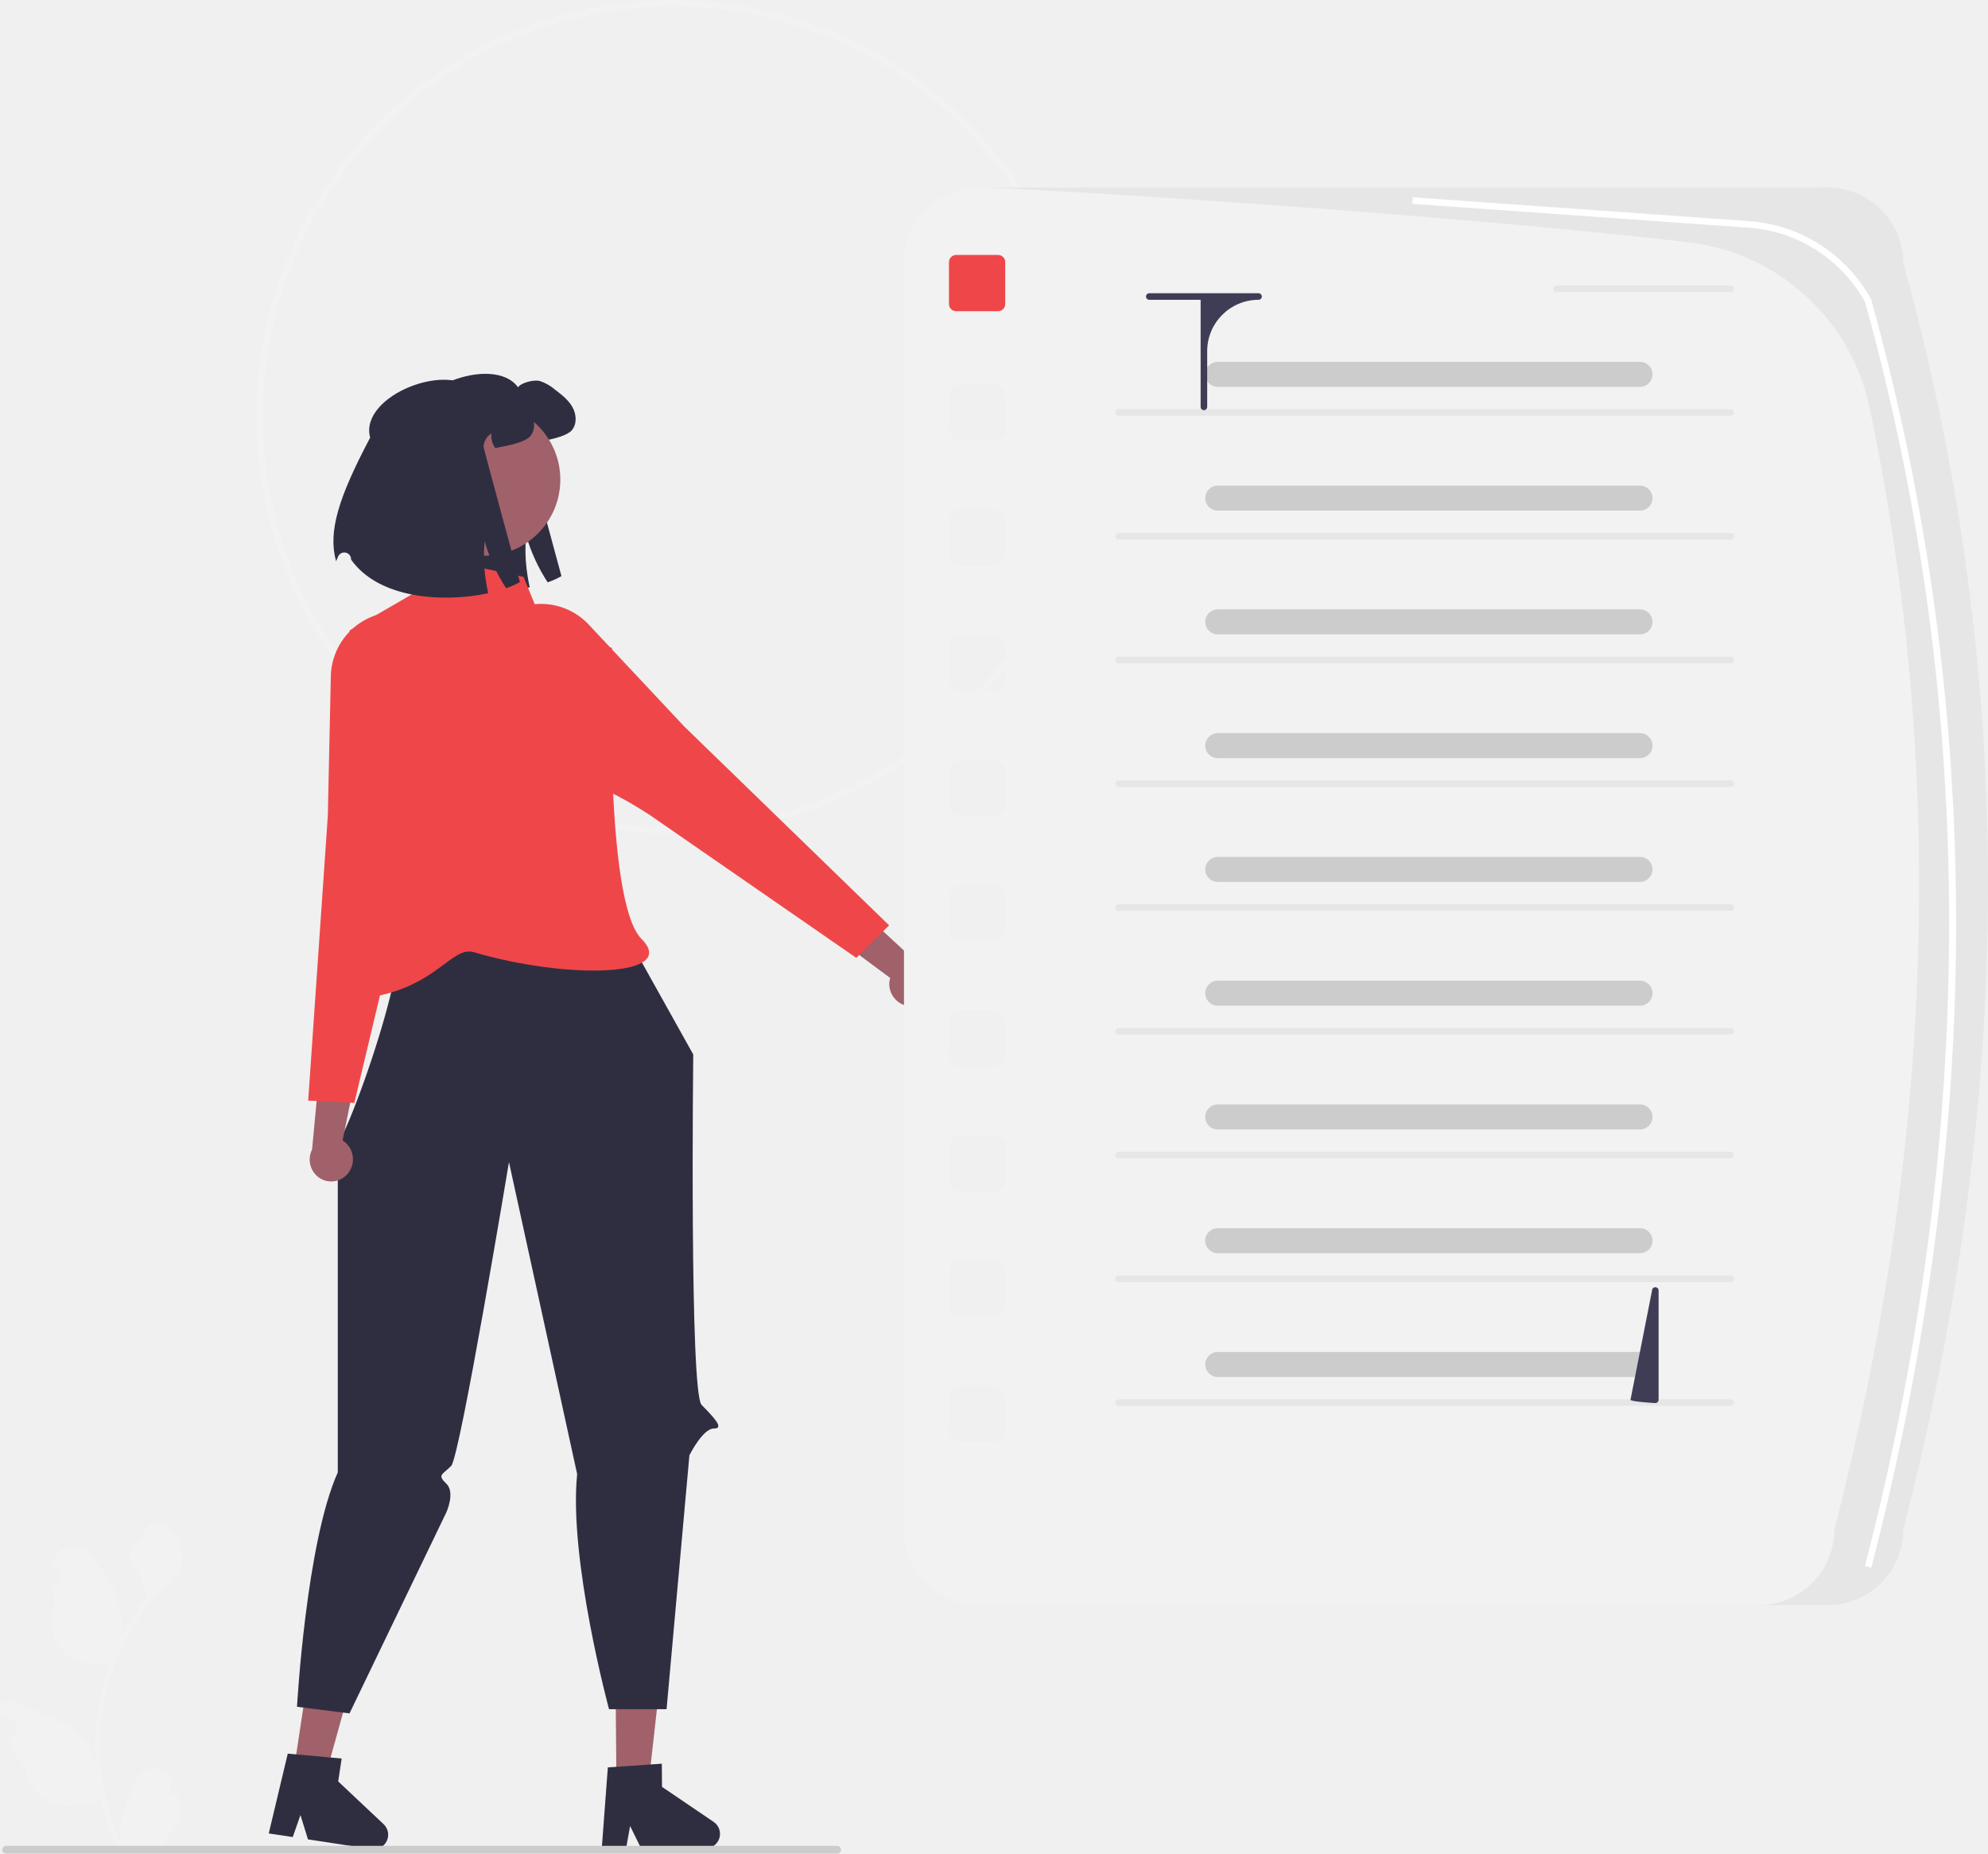
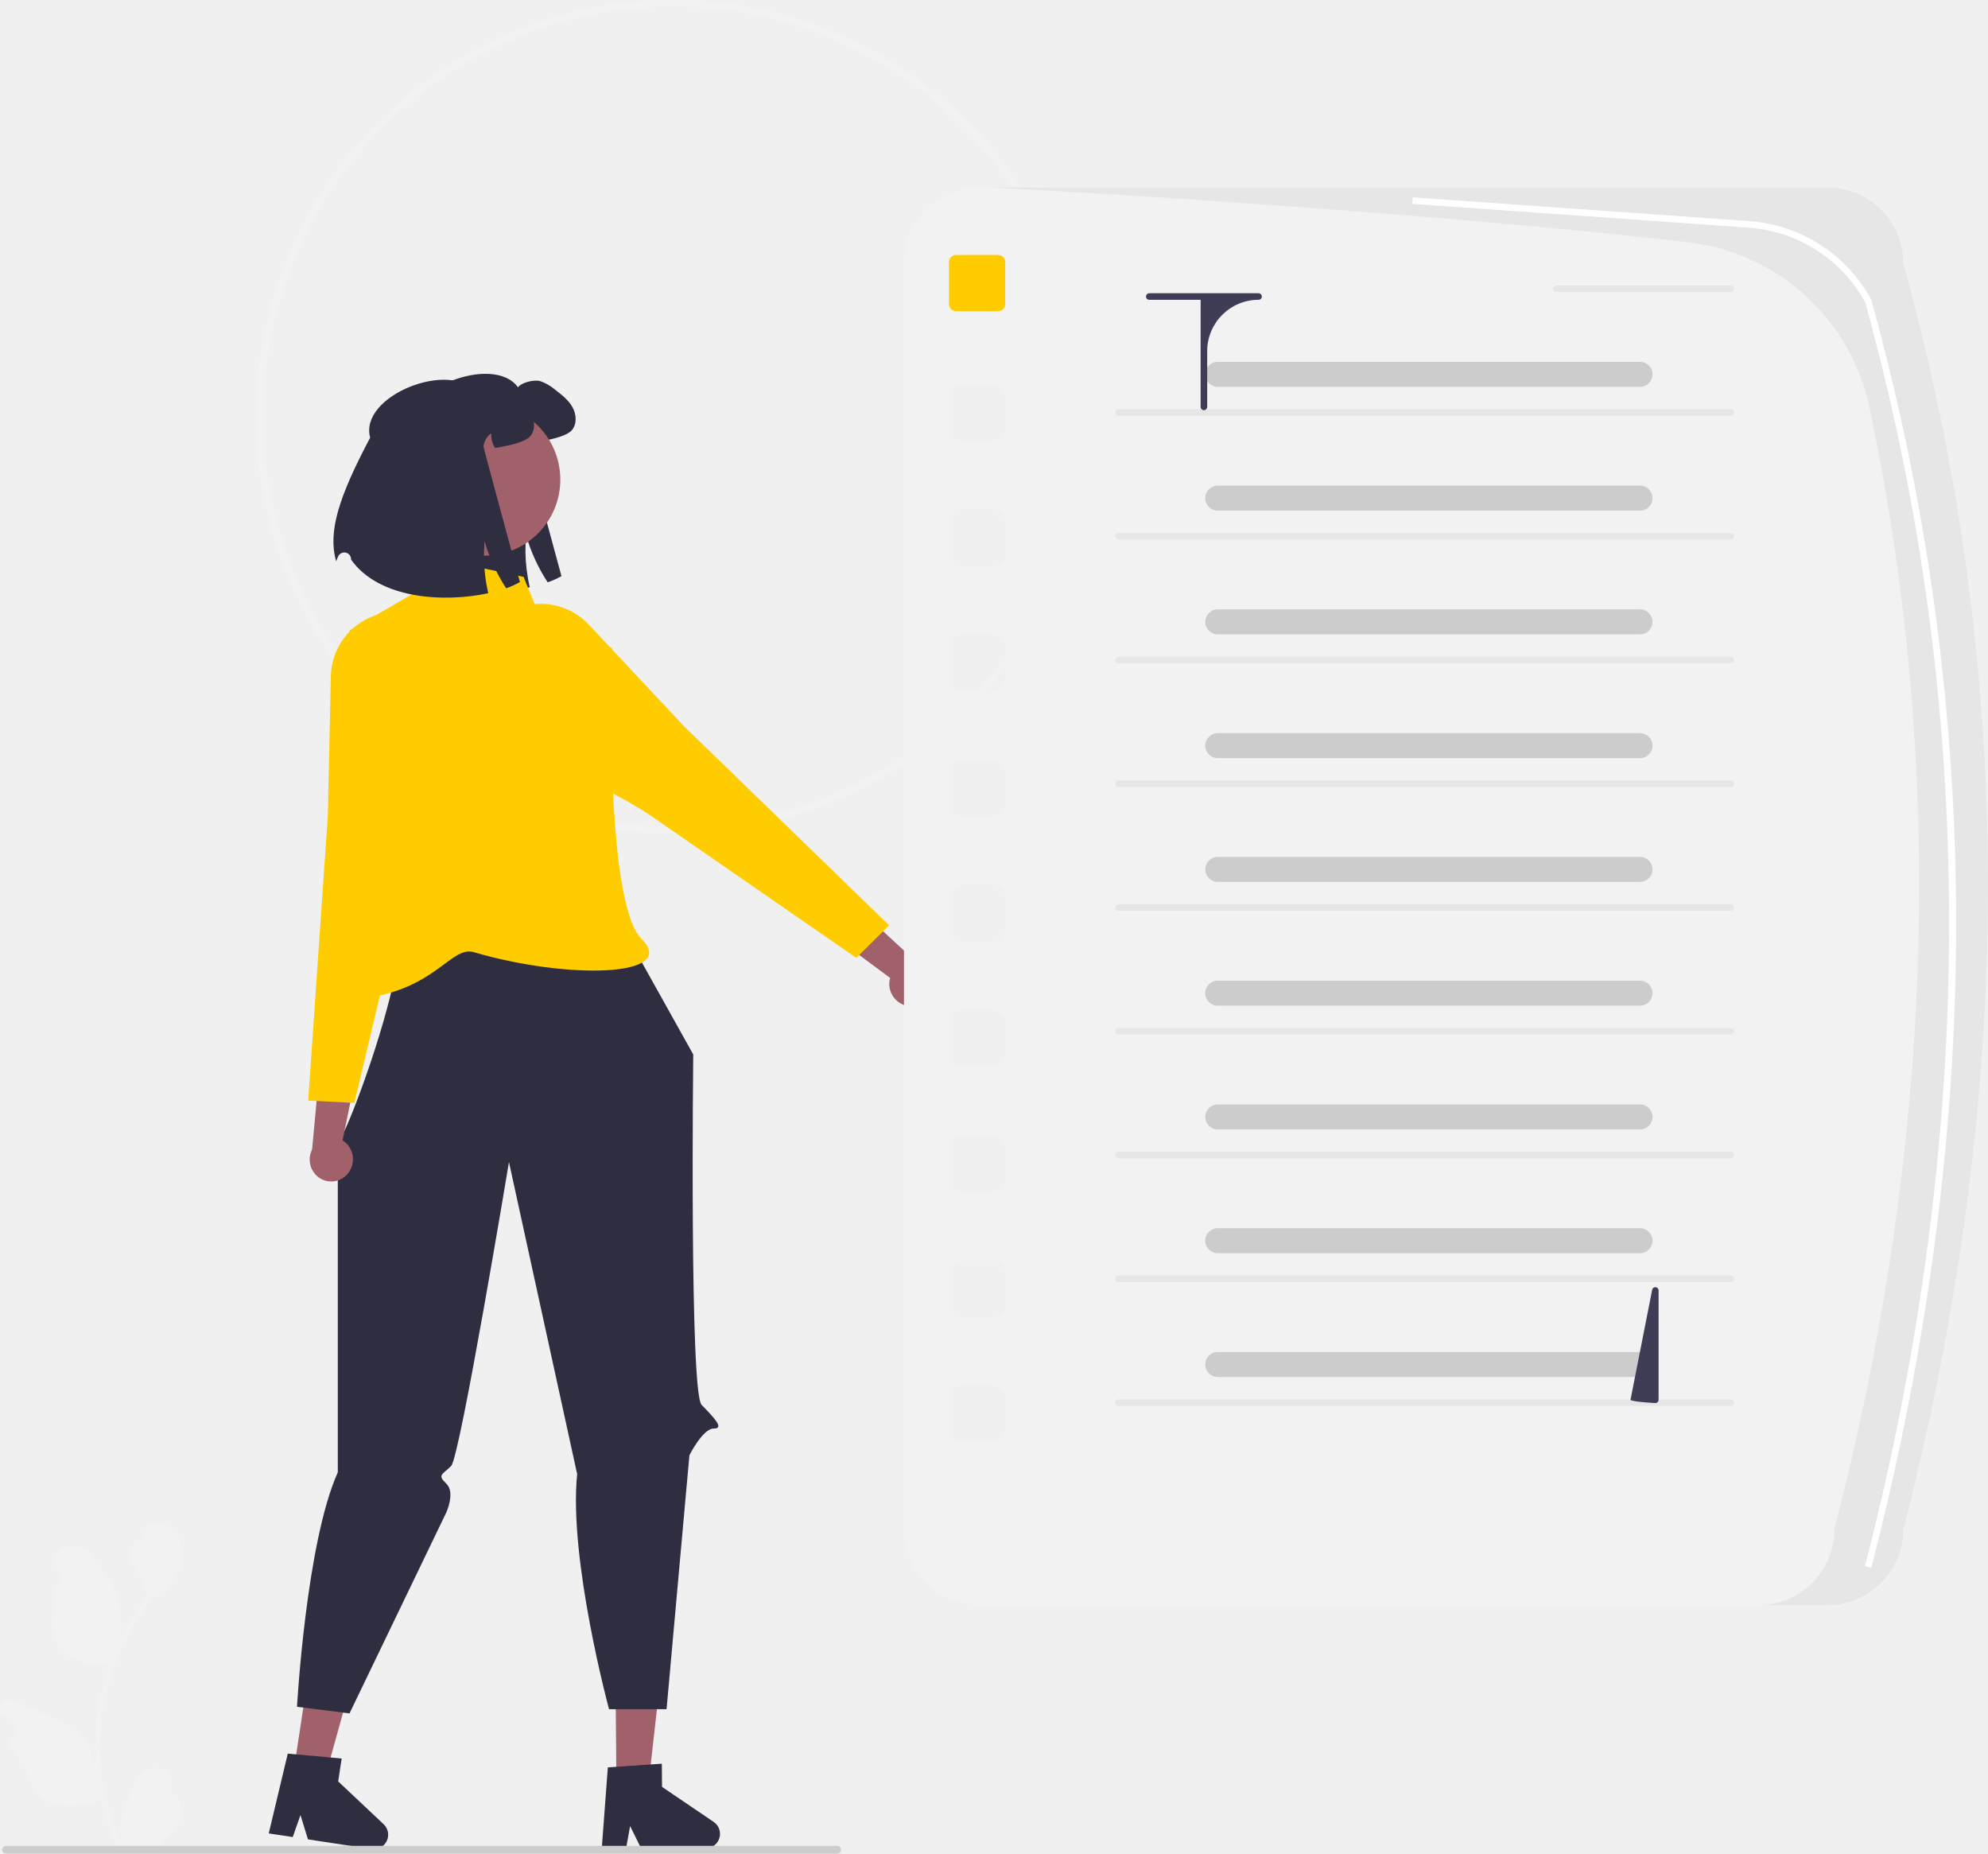
<svg xmlns="http://www.w3.org/2000/svg" data-name="Layer 1" width="605.924" height="564.849" viewBox="0 0 605.924 564.849">
  <path d="M502.152,421.575a127,127,0,1,1,127-127h0A127.144,127.144,0,0,1,502.152,421.575Zm0-252a125,125,0,1,0,125,125A125,125,0,0,0,502.152,169.575Z" transform="translate(-297.0382 -167.5753)" fill="#f2f2f2" />
  <path d="M422.513,299.128c-3.529-12.867,24.936-23.901,32.41-13.539,1.039-1.473,4.881-2.368,6.643-1.916a13.745,13.745,0,0,1,4.691,2.675c1.988,1.527,4.049,3.109,5.269,5.305,1.229,2.187,1.419,5.17-.235,7.068-1.311,1.509-5.179,2.485-7.149,2.883-1.374.28-2.531.506-3.525.669a6.739,6.739,0,0,1-1.175-4.456,5.47,5.47,0,0,0-2.386,4.013c-.027.334,11.108,41.304,11.108,41.304a24.287,24.287,0,0,1-4.203,1.889,52.848,52.848,0,0,1-6.553-14.28,45.761,45.761,0,0,0,.127,10.168,55.944,55.944,0,0,0,.958,5.631c-13.232,2.856-33.133,1.916-41.792-10.231l-.004-.151a2.067,2.067,0,0,0-3.993-.721c-.21.536-.403 1-.576,1.369C409.607,327.788,412.87,317.349,422.513,299.128Z" transform="translate(-297.0382 -167.5753)" fill="#2f2e41" />
  <polygon points="187.875 543.116 197.734 543.033 202.098 504.12 187.548 504.243 187.875 543.116" fill="#a0616a" />
  <path d="M514.56,722.76,498.815,712.08l-.059-7.055-3.386.227-10.496.724-2.573.171-1.868,24.935,7.396-.067,1.26-6.991,3.431,6.956,19.601-.164a4.408,4.408,0,0,0,2.439-8.055Z" transform="translate(-297.0382 -167.5753)" fill="#2f2e41" />
  <polygon points="89.571 539.272 99.318 540.754 109.798 503.025 95.412 500.839 89.571 539.272" fill="#a0616a" />
  <path d="M413.967,723.464l-13.853-13.042,1.06-6.975-3.379-.313-10.478-.95-2.568-.239-5.798,24.323,7.313,1.107,2.353-6.703,2.285,7.412,19.379,2.947a4.408,4.408,0,0,0,3.685-7.566Z" transform="translate(-297.0382 -167.5753)" fill="#2f2e41" />
  <path d="M480.379,438.829l27.953,50.064S507.165,591.858,510.88,595.677s7.078,7.244,3.715,7.213-7.434,8.153-7.434,8.153l-6.957,77.364h-17.543s-12.344-45.623-9.713-71.64l-20.782-95.077s-14.93,89.913-17.621,92.604-4.314,2.672-1.484,5.372,0,8.808,0,8.808l-29.498,61.221-16-2.018s2.774-49.979,12.433-71.435V514.848c-.728,8.693,33.303-79.296,12.493-72.691C419.072,440.067,480.379,438.829,480.379,438.829Z" transform="translate(-297.0382 -167.5753)" fill="#2f2e41" />
-   <path d="M456.62,343.367l-28.416-6.028-5.642,11.357-19,11s12.247,50.076,12.177,57.119c-.177,17.881-28.788,57.965-7.177,54.881s26-16,32.938-13.958c28.622,8.426,62.638,7.533,51.062-4.042s-8.989-88.627-8.989-88.627l-22.42-10.595Z" transform="translate(-297.0382 -167.5753)" fill="#ef4749" />
+   <path d="M456.62,343.367l-28.416-6.028-5.642,11.357-19,11s12.247,50.076,12.177,57.119c-.177,17.881-28.788,57.965-7.177,54.881s26-16,32.938-13.958c28.622,8.426,62.638,7.533,51.062-4.042s-8.989-88.627-8.989-88.627l-22.42-10.595Z" transform="translate(-297.0382 -167.5753)" fill="#FFCC00" />
  <path d="M403.025,525.222a6.821,6.821,0,0,0-.702-9.488,6.544,6.544,0,0,0-.876-.634l4.751-23.317-10.984-6.574-3.055,32.646a6.802,6.802,0,0,0,1.568,8.155,6.51,6.51,0,0,0,9.183-.651Q402.968,525.291,403.025,525.222Z" transform="translate(-297.0382 -167.5753)" fill="#a0616a" />
-   <path d="M396.958,416.117l.914-42.49a20.023,20.023,0,0,1,20.949-19.572h0c8.682.406,6.369,3.875,8.675,12.256,3.748,13.623,5.189,21.497,4.284,23.404-.306.646-.629,1.264-.939,1.86-1.599,3.065-2.753,5.28.182,7.402a14.657,14.657,0,0,0,3.755,1.778c1.325.471,2.282.811,2.349,1.56.065.725-.754,1.477-3.02,2.773-6.084,3.482-11.361,24.295-11.412,24.501l-17.656,74.064-14.065-.698Z" transform="translate(-297.0382 -167.5753)" fill="#ef4749" />
+   <path d="M396.958,416.117l.914-42.49a20.023,20.023,0,0,1,20.949-19.572h0c8.682.406,6.369,3.875,8.675,12.256,3.748,13.623,5.189,21.497,4.284,23.404-.306.646-.629,1.264-.939,1.86-1.599,3.065-2.753,5.28.182,7.402a14.657,14.657,0,0,0,3.755,1.778c1.325.471,2.282.811,2.349,1.56.065.725-.754,1.477-3.02,2.773-6.084,3.482-11.361,24.295-11.412,24.501l-17.656,74.064-14.065-.698Z" transform="translate(-297.0382 -167.5753)" fill="#FFCC00" />
  <path d="M573.94,474.17a6.821,6.821,0,0,1-5.816-7.529,6.543,6.543,0,0,1,.228-1.057l-19.113-14.177,3.782-12.229,24.082,22.251a6.802,6.802,0,0,1,4.281,7.116,6.51,6.51,0,0,1-7.268,5.651Q574.028,474.184,573.94,474.17Z" transform="translate(-297.0382 -167.5753)" fill="#a0616a" />
-   <path d="M568.031,449.55l-10,9.916-62.616-43.317c-.176-.119-18.006-12.081-24.859-10.608-2.552.549-3.663.536-4.1-.046-.45-.602.035-1.495.706-2.73a14.657,14.657,0,0,0,1.607-3.831c.767-3.54-1.572-4.416-4.81-5.629-.629-.236-1.282-.48-1.941-.756-1.947-.815-6.135-7.637-12.447-20.278-3.883-7.777-7.921-8.813-1.732-14.915h0a20.023,20.023,0,0,1,28.663.569l29.065,31.007Z" transform="translate(-297.0382 -167.5753)" fill="#ef4749" />
+   <path d="M568.031,449.55l-10,9.916-62.616-43.317c-.176-.119-18.006-12.081-24.859-10.608-2.552.549-3.663.536-4.1-.046-.45-.602.035-1.495.706-2.73a14.657,14.657,0,0,0,1.607-3.831c.767-3.54-1.572-4.416-4.81-5.629-.629-.236-1.282-.48-1.941-.756-1.947-.815-6.135-7.637-12.447-20.278-3.883-7.777-7.921-8.813-1.732-14.915h0a20.023,20.023,0,0,1,28.663.569l29.065,31.007Z" transform="translate(-297.0382 -167.5753)" fill="#FFCC00" />
  <circle cx="147.594" cy="146.155" r="23.183" fill="#a0616a" />
  <path d="M409.86,300.936c-3.529-12.867,24.936-23.901,32.41-13.539,1.039-1.473,4.881-2.368,6.643-1.916a13.745,13.745,0,0,1,4.691,2.675c1.988,1.527,4.049,3.109,5.269,5.305,1.229,2.187,1.419,5.17-.235,7.068-1.311,1.509-5.179,2.485-7.149,2.883-1.374.28-2.531.506-3.525.669a6.739,6.739,0,0,1-1.175-4.456,5.47,5.47,0,0,0-2.386,4.013c-.027.334,11.108,41.304,11.108,41.304a24.286,24.286,0,0,1-4.203,1.889,52.848,52.848,0,0,1-6.553-14.28,45.761,45.761,0,0,0,.127,10.168,55.944,55.944,0,0,0,.958,5.631c-13.232,2.856-33.133,1.916-41.792-10.231l-.004-.151a2.067,2.067,0,0,0-3.993-.721c-.21.536-.403 1-.576,1.369C396.954,329.595,400.217,319.156,409.86,300.936Z" transform="translate(-297.0382 -167.5753)" fill="#2f2e41" />
  <path d="M418.533,288.816" transform="translate(-297.0382 -167.5753)" fill="#2f2e41" />
  <path d="M351.297,714.737a2.269,2.269,0,0,1-1.645-3.933l.155-.618q-.031-.074-.062-.148a6.094,6.094,0,0,0-11.241.042c-1.839,4.428-4.179,8.864-4.756,13.546a18.029,18.029,0,0,0,.316,6.2,72.282,72.282,0,0,1-6.575-30.021,69.766,69.766,0,0,1,.433-7.783q.358-3.178.995-6.31A73.119,73.119,0,0,1,343.418,654.722a19.459,19.459,0,0,0,8.093-8.397,14.843,14.843,0,0,0,1.35-4.056c-.394.052-1.486-5.949-1.188-6.317-.549-.833-1.532-1.247-2.131-2.06-2.982-4.043-7.091-3.337-9.236,2.157-4.582,2.313-4.627,6.148-1.815,9.837,1.789,2.347,2.035,5.522,3.604,8.035-.162.207-.329.407-.491.614a73.591,73.591,0,0,0-7.681,12.169,30.592,30.592,0,0,0-1.826-14.21c-1.748-4.217-5.025-7.769-7.91-11.415a6.279,6.279,0,0,0-11.184,3.083q-.009.081-.017.161.643.363,1.259.77a3.078,3.078,0,0,1-1.241,5.602l-.063.01a30.628,30.628,0,0,0,.807,4.579c-3.702,14.316,4.29,19.53,15.701,19.764.252.129.497.258.749.381a75.115,75.115,0,0,0-4.043,19.028,71.245,71.245,0,0,0,.052,11.503l-.019-.136A18.826,18.826,0,0,0,319.759,694.954c-4.946-4.063-11.933-5.559-17.268-8.824a3.533,3.533,0,0,0-5.411,3.437l.022.143A20.674,20.674,0,0,1,299.42,690.827q.643.363,1.259.77a3.078,3.078,0,0,1-1.241,5.602l-.063.01c-.045.006-.084.013-.129.019a30.655,30.655,0,0,0,5.639,8.829c2.315,12.497,12.256,13.683,22.89,10.044h.006a75.092,75.092,0,0,0,5.044,14.726h18.02c.065-.2.123-.407.181-.607a20.475,20.475,0,0,1-4.986-.297c1.337-1.641,2.674-3.294,4.011-4.935a1.121,1.121,0,0,0,.084-.097c.678-.84,1.363-1.673,2.041-2.512l0-.001a29.99,29.99,0,0,0-.879-7.64Z" transform="translate(-297.0382 -167.5753)" fill="#f2f2f2" />
  <path d="M297.706,731.235a1.186,1.186,0,0,0,1.19,1.19h253.29a1.19,1.19,0,0,0,0-2.38h-253.29A1.187,1.187,0,0,0,297.706,731.235Z" transform="translate(-297.0382 -167.5753)" fill="#ccc" />
  <path d="M851.181,224.696H595.658a23.096,23.096,0,0,0-23.096,23.096V633.6a23.096,23.096,0,0,0,23.096,23.096H851.181a23.096,23.096,0,0,0,23.096-23.096c33.896-131.114,34.939-259.794,0-385.809A23.096,23.096,0,0,0,851.181,224.696ZM603.42,603.242a3.739,3.739,0,0,1-3.739,3.739h-9.665a3.739,3.739,0,0,1-3.739-3.739v-9.665a3.739,3.739,0,0,1,3.739-3.739h9.665a3.739,3.739,0,0,1,3.739,3.739Zm0-38.143a3.739,3.739,0,0,1-3.739,3.739h-9.665a3.739,3.739,0,0,1-3.739-3.739v-9.665a3.739,3.739,0,0,1,3.739-3.739h9.665a3.739,3.739,0,0,1,3.739,3.739Zm0-38.143a3.739,3.739,0,0,1-3.739,3.739h-9.665a3.739,3.739,0,0,1-3.739-3.739V517.292a3.739,3.739,0,0,1,3.739-3.739h9.665a3.739,3.739,0,0,1,3.739,3.739Zm0-38.143a3.739,3.739,0,0,1-3.739,3.739h-9.665a3.739,3.739,0,0,1-3.739-3.739V479.149a3.739,3.739,0,0,1,3.739-3.739h9.665a3.739,3.739,0,0,1,3.739,3.739Zm0-38.143a3.739,3.739,0,0,1-3.739,3.739h-9.665a3.739,3.739,0,0,1-3.739-3.739v-9.665a3.739,3.739,0,0,1,3.739-3.739h9.665a3.739,3.739,0,0,1,3.739,3.739Zm0-38.143a3.739,3.739,0,0,1-3.739,3.739h-9.665a3.739,3.739,0,0,1-3.739-3.739v-9.665a3.739,3.739,0,0,1,3.739-3.739h9.665a3.739,3.739,0,0,1,3.739,3.739Zm0-38.143a3.739,3.739,0,0,1-3.739,3.739h-9.665a3.739,3.739,0,0,1-3.739-3.739v-9.665a3.739,3.739,0,0,1,3.739-3.739h9.665a3.739,3.739,0,0,1,3.739,3.739Zm0-38.143a3.739,3.739,0,0,1-3.739,3.739h-9.665a3.739,3.739,0,0,1-3.739-3.739v-9.665a3.739,3.739,0,0,1,3.739-3.739h9.665a3.739,3.739,0,0,1,3.739,3.739Zm0-38.143a3.739,3.739,0,0,1-3.739,3.739h-9.665a3.739,3.739,0,0,1-3.739-3.739v-9.665a3.739,3.739,0,0,1,3.739-3.739h9.665a3.739,3.739,0,0,1,3.739,3.739Z" transform="translate(-297.0382 -167.5753)" fill="#f2f2f2" />
-   <rect x="289.239" y="77.692" width="17.143" height="17.143" rx="2.181" fill="#ef4749" />
+   <rect x="289.239" y="77.692" width="17.143" height="17.143" rx="2.181" fill="#FFCC00" />
  <path d="M824.563,294.267H637.948a1,1,0,0,1,0-2H824.563a1,1,0,0,1,0,2Z" transform="translate(-297.0382 -167.5753)" fill="#e6e6e6" />
  <path d="M824.563,256.553H771.419a1,1,0,0,1,0-2h53.143a1,1,0,1,1,0,2Z" transform="translate(-297.0382 -167.5753)" fill="#e6e6e6" />
  <path d="M824.563,331.981H637.948a1,1,0,0,1,0-2H824.563a1,1,0,0,1,0,2Z" transform="translate(-297.0382 -167.5753)" fill="#e6e6e6" />
  <path d="M824.563,369.696H637.948a1,1,0,0,1,0-2H824.563a1,1,0,0,1,0,2Z" transform="translate(-297.0382 -167.5753)" fill="#e6e6e6" />
  <path d="M824.563,407.41H637.948a1,1,0,0,1,0-2H824.563a1,1,0,0,1,0,2Z" transform="translate(-297.0382 -167.5753)" fill="#e6e6e6" />
  <path d="M824.563,445.124H637.948a1,1,0,0,1,0-2H824.563a1,1,0,1,1,0,2Z" transform="translate(-297.0382 -167.5753)" fill="#e6e6e6" />
  <path d="M824.563,482.838H637.948a1,1,0,0,1,0-2H824.563a1,1,0,0,1,0,2Z" transform="translate(-297.0382 -167.5753)" fill="#e6e6e6" />
  <path d="M824.563,520.553H637.948a1,1,0,0,1,0-2H824.563a1,1,0,0,1,0,2Z" transform="translate(-297.0382 -167.5753)" fill="#e6e6e6" />
  <path d="M824.563,558.267H637.948a1,1,0,0,1,0-2H824.563a1,1,0,0,1,0,2Z" transform="translate(-297.0382 -167.5753)" fill="#e6e6e6" />
  <path d="M824.563,595.982H637.948a1,1,0,0,1,0-2H824.563a1,1,0,0,1,0,2Z" transform="translate(-297.0382 -167.5753)" fill="#e6e6e6" />
  <path d="M796.897,285.463H668.196a3.812,3.812,0,1,1,0-7.624H796.897a3.812,3.812,0,0,1,0,7.624Z" transform="translate(-297.0382 -167.5753)" fill="#ccc" />
  <path d="M796.897,323.177H668.196a3.812,3.812,0,1,1,0-7.624H796.897a3.812,3.812,0,0,1,0,7.624Z" transform="translate(-297.0382 -167.5753)" fill="#ccc" />
  <path d="M796.897,360.891H668.196a3.812,3.812,0,1,1,0-7.624H796.897a3.812,3.812,0,0,1,0,7.624Z" transform="translate(-297.0382 -167.5753)" fill="#ccc" />
  <path d="M796.897,398.606H668.196a3.812,3.812,0,1,1,0-7.624H796.897a3.812,3.812,0,0,1,0,7.624Z" transform="translate(-297.0382 -167.5753)" fill="#ccc" />
  <path d="M796.897,436.32H668.196a3.812,3.812,0,1,1,0-7.624H796.897a3.812,3.812,0,0,1,0,7.624Z" transform="translate(-297.0382 -167.5753)" fill="#ccc" />
  <path d="M796.897,474.034H668.196a3.812,3.812,0,1,1,0-7.624H796.897a3.812,3.812,0,0,1,0,7.624Z" transform="translate(-297.0382 -167.5753)" fill="#ccc" />
  <path d="M796.897,511.748H668.196a3.812,3.812,0,1,1,0-7.624H796.897a3.812,3.812,0,0,1,0,7.624Z" transform="translate(-297.0382 -167.5753)" fill="#ccc" />
  <path d="M796.897,549.463H668.196a3.812,3.812,0,1,1,0-7.624H796.897a3.812,3.812,0,0,1,0,7.624Z" transform="translate(-297.0382 -167.5753)" fill="#ccc" />
  <path d="M796.897,587.177H668.196a3.812,3.812,0,1,1,0-7.624H796.897a3.812,3.812,0,0,1,0,7.624Z" transform="translate(-297.0382 -167.5753)" fill="#ccc" />
  <path d="M680.633,256.932H647.327a1,1,0,0,0,0,2h15.653V291.57a1,1,0,0,0,2,0V274.585a15.653,15.653,0,0,1,15.653-15.653h0a1,1,0,0,0,0-2Z" transform="translate(-297.0382 -167.5753)" fill="#3f3d56" />
  <path d="M801.563,595.125c-.552,0-7.563-.448-7.563-1l6.563-33.307a1,1,0,0,1,2,0v33.307A1,1,0,0,1,801.563,595.125Z" transform="translate(-297.0382 -167.5753)" fill="#3f3d56" />
  <path d="M877.147,247.791a23.096,23.096,0,0,0-23.095-23.096h-258.489c10.451,0,136.032,7.385,216.037,16.706a64.055,64.055,0,0,1,55.278,50.442c23.522,111.911,19.226,225.883-10.731,341.756a23.096,23.096,0,0,1-23.095,23.096h21A23.096,23.096,0,0,0,877.147,633.6C911.044,502.486,912.086,373.806,877.147,247.791Z" transform="translate(-297.0382 -167.5753)" fill="#e6e6e6" />
  <path d="M867.399,645.299l-1.937-.5c34.194-132.266,34.206-261.857.036-385.179a44.043,44.043,0,0,0-35.542-22.666L727.492,229.693l.142-1.995,102.465,7.261a46.039,46.039,0,0,1,37.209,23.798l.088.215A710.49,710.49,0,0,1,893.244,450.235C893.115,513.832,884.419,579.462,867.399,645.299Z" transform="translate(-297.0382 -167.5753)" fill="#fff" />
</svg>
